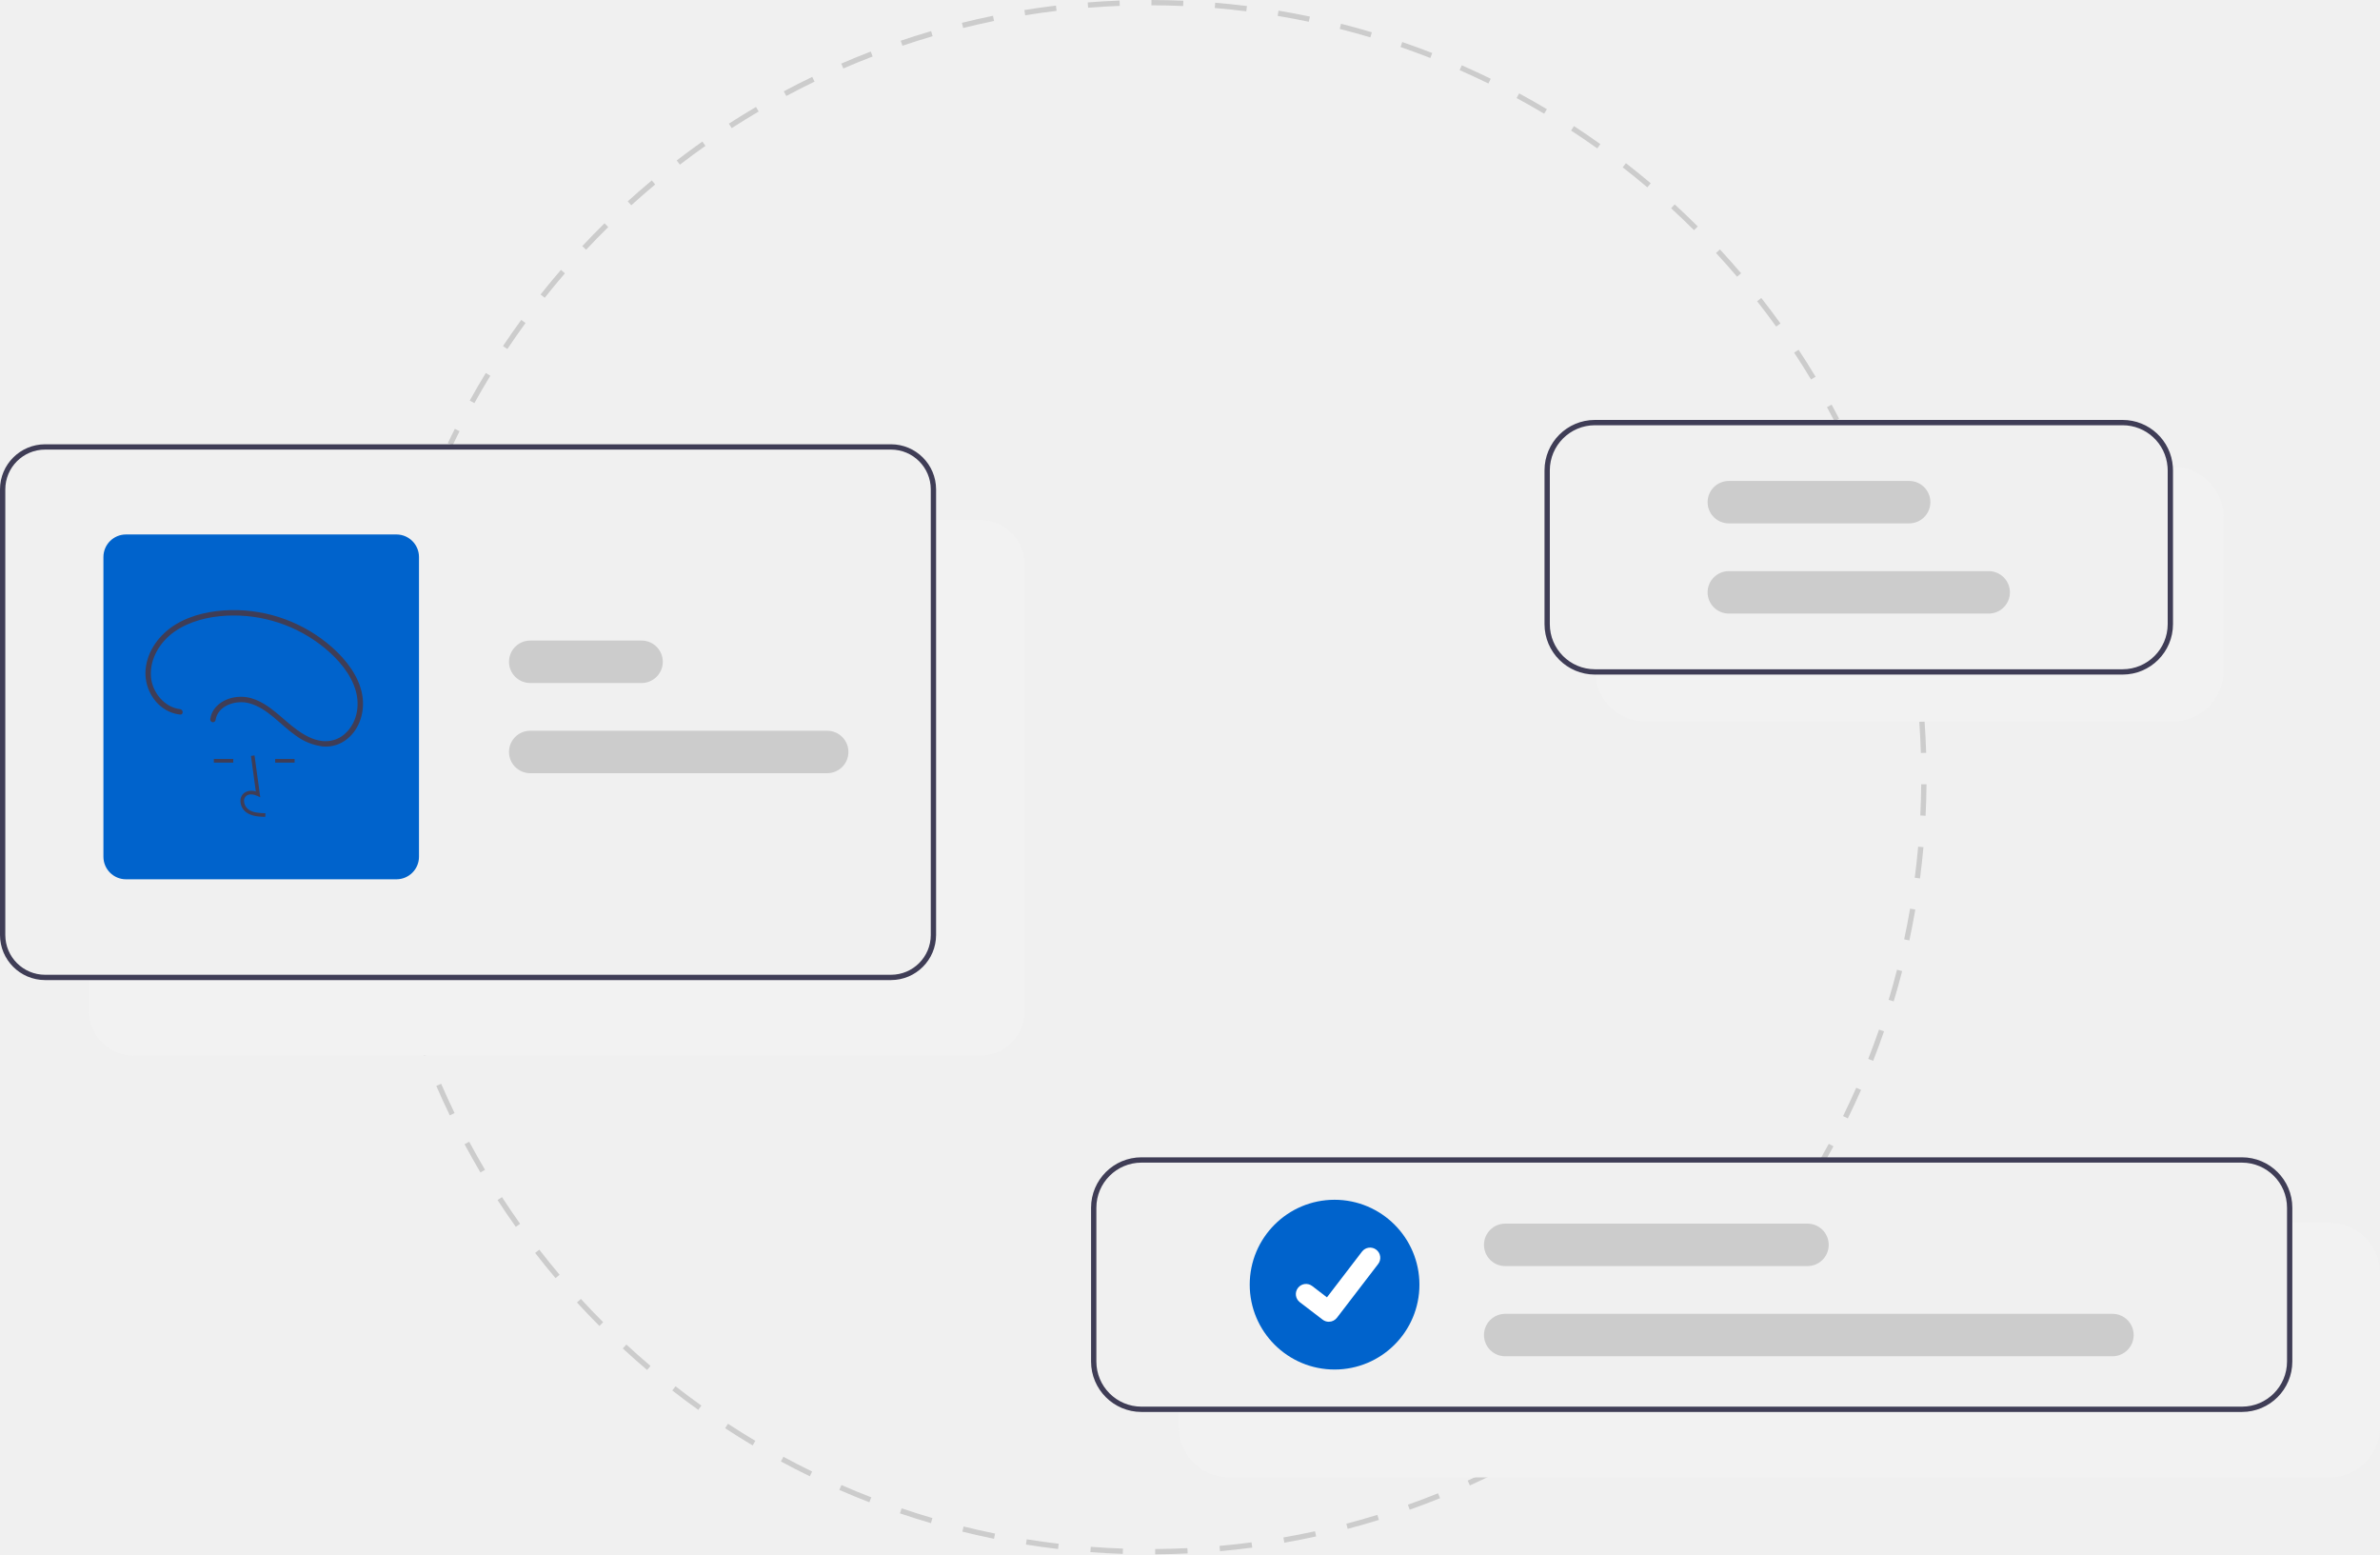
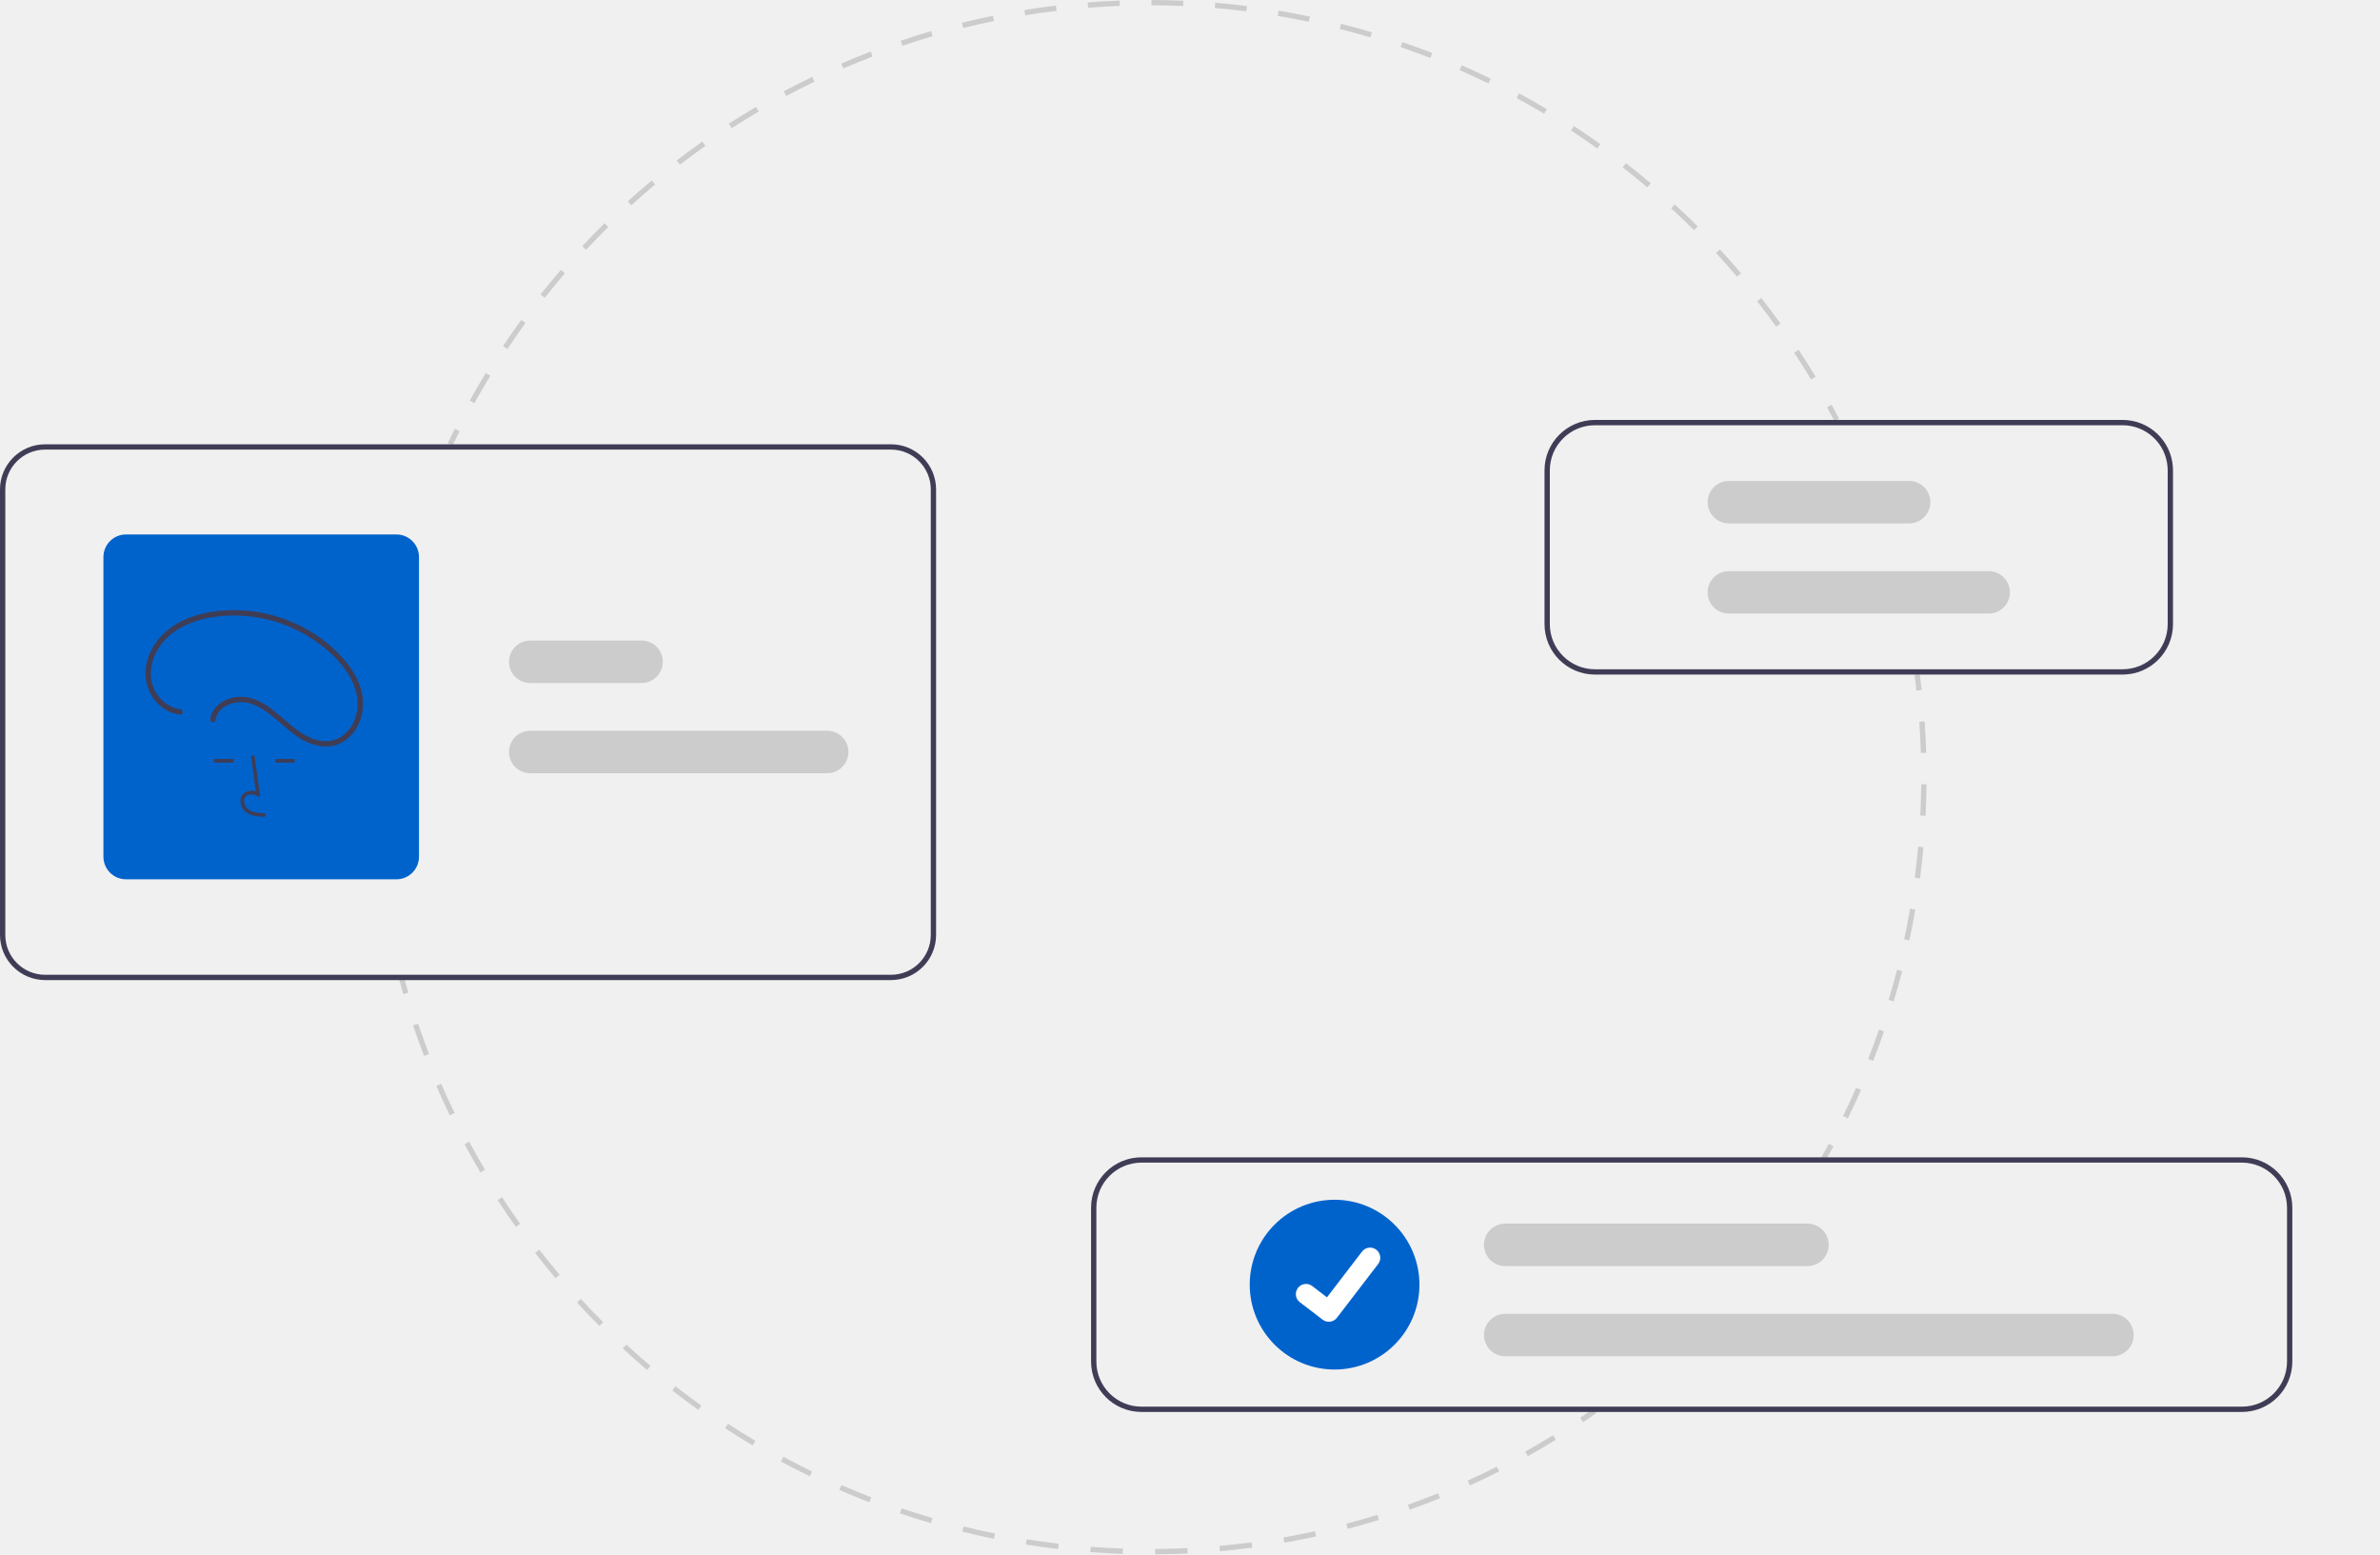
<svg xmlns="http://www.w3.org/2000/svg" data-name="Layer 1" width="897.5" height="585.991" viewBox="0 0 897.5 585.991">
  <path d="M748.235,693.189l-1.118-1.658q2.479-1.671,4.922-3.389l1.151,1.636Q750.731,691.508,748.235,693.189Z" transform="translate(-151.25 -157.0044)" fill="#ccc" />
  <path d="M586.882,742.996l-.014-2c4.044-.029,8.132-.142,12.15-.336l.097,1.998C595.069,742.853,590.953,742.966,586.882,742.996Zm-12.235-.163c-4.061-.138-8.171-.362-12.218-.667l.15-1.994c4.019.303,8.102.526,12.135.662Zm36.671-1.018-.179-1.992c4.014-.36,8.077-.811,12.076-1.339l.262,1.982C619.45,740.999,615.359,741.452,611.318,741.815Zm-61.069-.821c-4.042-.474-8.12-1.039-12.121-1.679l.316-1.975c3.973.635,8.023,1.196,12.038,1.667Zm85.32-2.382-.344-1.97c3.969-.694,7.98-1.482,11.922-2.344l.427,1.954C643.604,737.119,639.565,737.913,635.569,738.611Zm-109.48-1.481c-3.979-.809-7.996-1.713-11.938-2.688l.48-1.941c3.915.968,7.904,1.866,11.856,2.669Zm133.381-3.74-.508-1.935c3.9-1.025,7.831-2.148,11.684-3.336l.59,1.911C667.355,731.227,663.396,732.357,659.469,733.39Zm-157.161-2.145c-3.902-1.142-7.836-2.384-11.693-3.691l.642-1.895c3.831,1.299,7.738,2.532,11.613,3.666Zm180.54-5.068L682.179,724.293c3.8-1.35,7.623-2.799,11.363-4.307l.748,1.854C690.524,723.359,686.675,724.819,682.848,726.178Zm-203.758-2.804c-3.797-1.469-7.611-3.037-11.335-4.661l.799-1.833c3.699,1.613,7.487,3.17,11.258,4.629Zm226.45-6.348-.826-1.821c3.678-1.667,7.366-3.432,10.962-5.247l.901,1.785C712.957,713.57,709.243,715.348,705.54,717.026Zm-248.913-3.446c-3.655-1.78-7.322-3.662-10.9-5.594l.95-1.76c3.553,1.918,7.195,3.788,10.825,5.556ZM727.385,706.002l-.975-1.746c3.523-1.967,7.051-4.035,10.485-6.146l1.047,1.704C734.484,701.939,730.932,704.021,727.385,706.002Zm-292.311-4.061c-3.489-2.077-6.984-4.259-10.39-6.484l1.094-1.674c3.383,2.21,6.854,4.377,10.319,6.439Zm-20.499-13.395c-3.302-2.36-6.603-4.825-9.811-7.325l1.229-1.577c3.186,2.483,6.464,4.931,9.744,7.275Zm-19.307-15.05c-3.1-2.631-6.184-5.36-9.166-8.112l1.356-1.47c2.962,2.733,6.025,5.444,9.104,8.057Zm-17.985-16.596c-2.868-2.876-5.714-5.851-8.459-8.842l1.474-1.353c2.726,2.971,5.552,5.925,8.401,8.782ZM360.74,638.875c-2.616-3.099-5.204-6.298-7.694-9.51l1.581-1.226c2.473,3.189,5.044,6.367,7.642,9.445ZM345.755,619.544c-2.351-3.309-4.665-6.711-6.875-10.113l1.677-1.09c2.195,3.379,4.493,6.759,6.828,10.045ZM332.433,599.041c-2.068-3.492-4.088-7.075-6.006-10.647l1.762-.946c1.905,3.548,3.912,7.106,5.965,10.575Zm-11.56-21.535c-1.767-3.649-3.48-7.387-5.093-11.107l1.835-.795c1.601,3.695,3.303,7.406,5.058,11.031Zm-9.713-22.415c-1.456-3.789-2.851-7.658-4.145-11.5l1.895-.639c1.286,3.816,2.67,7.659,4.117,11.421Z" transform="translate(-151.25 -157.0044)" fill="#ccc" />
  <path d="M303.322,531.808q-.838-2.887-1.618-5.799l1.932-.518q.774,2.892,1.607,5.759Z" transform="translate(-151.25 -157.0044)" fill="#ccc" />
  <path d="M873.943,417.392q-.332-2.977-.723-5.935l1.983-.263q.394,2.979.729,5.976Z" transform="translate(-151.25 -157.0044)" fill="#ccc" />
  <path d="M848.066,578.66l-1.796-.879c1.718-3.51,3.388-7.104,4.963-10.684l1.831.806C851.477,571.507,849.796,575.126,848.066,578.66Zm9.552-21.71-1.862-.73c1.427-3.638,2.799-7.356,4.077-11.052l1.89.653C860.437,549.542,859.056,553.286,857.618,556.95Zm7.754-22.416-1.916-.576c1.127-3.749,2.192-7.567,3.163-11.349l1.937.498C867.579,526.914,866.507,530.759,865.372,534.534Zm5.9-22.975-1.956-.418c.817-3.823,1.567-7.715,2.228-11.57l1.971.338C872.851,503.791,872.096,507.71,871.273,511.559Zm4.013-23.381-1.983-.258c.504-3.871.936-7.812,1.284-11.713l1.992.178C876.228,480.313,875.793,484.281,875.285,488.178Zm2.11-23.63-1.998-.098c.191-3.898.305-7.862.34-11.779l2,.018C877.702,456.633,877.587,460.623,877.395,464.548Zm-1.785-23.662c-.12-3.91-.321-7.868-.598-11.764l1.995-.142c.278,3.922.48,7.907.602,11.844Z" transform="translate(-151.25 -157.0044)" fill="#ccc" />
  <path d="M839.736,594.437l-1.739-.987q1.474-2.597,2.896-5.227l1.759.951Q841.221,591.822,839.736,594.437Z" transform="translate(-151.25 -157.0044)" fill="#ccc" />
  <path d="M321.923,324.933l-1.805-.86q1.296-2.719,2.647-5.408l1.787.897Q323.211,322.233,321.923,324.933Z" transform="translate(-151.25 -157.0044)" fill="#ccc" />
  <path d="M330.136,308.993l-1.749-.971c1.939-3.494,3.977-6.993,6.056-10.401l1.707,1.042C334.085,302.048,332.062,305.523,330.136,308.993Zm504.064-8.926c-2.043-3.392-4.187-6.792-6.373-10.105l1.669-1.102c2.201,3.336,4.36,6.76,6.417,10.174Zm-491.615-11.481-1.663-1.11c2.219-3.322,4.537-6.644,6.89-9.872l1.616,1.178C347.092,281.988,344.789,285.287,342.585,288.586Zm478.46-8.46c-2.318-3.218-4.734-6.432-7.18-9.551l1.574-1.234c2.463,3.141,4.895,6.376,7.229,9.616Zm-464.378-10.86-1.567-1.243c2.484-3.13,5.066-6.25,7.673-9.274l1.514,1.307C361.698,263.058,359.134,266.157,356.667,269.266Zm449.634-7.941c-2.575-3.021-5.246-6.027-7.937-8.935l1.468-1.358c2.71,2.928,5.398,5.954,7.991,8.996ZM372.278,251.164l-1.46-1.367c2.728-2.914,5.555-5.812,8.403-8.615l1.403,1.425C377.795,245.391,374.987,248.27,372.278,251.164Zm417.79-7.378c-2.81-2.798-5.717-5.577-8.641-8.259l1.352-1.474c2.944,2.701,5.871,5.499,8.7,8.316ZM389.311,234.398l-1.344-1.481c2.957-2.682,6.01-5.34,9.076-7.9l1.282,1.535C395.28,229.094,392.247,231.734,389.311,234.398Zm383.145-6.771c-3.031-2.561-6.156-5.094-9.288-7.528l1.227-1.579c3.154,2.451,6.3,5.001,9.352,7.58Zm-364.803-8.547-1.218-1.586c3.165-2.431,6.425-4.83,9.689-7.132l1.152,1.635C414.032,214.283,410.795,216.666,407.652,219.08Zm345.927-6.124c-3.231-2.305-6.553-4.574-9.874-6.744l1.094-1.674c3.344,2.185,6.688,4.469,9.942,6.791ZM427.179,205.314,426.095,203.633c3.353-2.164,6.798-4.288,10.239-6.313l1.015,1.724C433.931,201.056,430.51,203.165,427.179,205.314Zm306.381-5.436c-3.406-2.031-6.904-4.021-10.396-5.912l.953-1.759c3.516,1.905,7.038,3.908,10.468,5.953Zm-285.795-6.682-.943-1.764c3.522-1.883,7.129-3.716,10.721-5.45l.869,1.801C454.846,189.505,451.264,191.327,447.765,193.196Zm264.768-4.71c-3.574-1.749-7.225-3.443-10.851-5.036l.804-1.831c3.651,1.604,7.327,3.31,10.925,5.071Zm-243.261-5.67-.794-1.836c3.66-1.583,7.405-3.113,11.131-4.546l.718,1.867C476.626,179.724,472.907,181.243,469.272,182.816Zm221.36-3.95c-3.697-1.444-7.476-2.832-11.233-4.124l.65-1.892c3.783,1.301,7.588,2.698,11.311,4.152Zm-199.077-4.619-.64-1.895c3.784-1.278,7.641-2.493,11.464-3.611l.561,1.92C499.143,171.771,495.312,172.978,491.555,174.247Zm176.448-3.16c-3.808-1.135-7.69-2.205-11.539-3.181l.491-1.938c3.876.982,7.785,2.06,11.619,3.202Zm-153.542-3.538-.481-1.941c3.874-.96,7.817-1.853,11.719-2.65l.401,1.959C522.225,165.709,518.309,166.595,514.462,167.549Zm130.338-2.342c-3.871-.812-7.822-1.557-11.745-2.212l.33-1.973c3.95.66,7.929,1.41,11.826,2.228Zm-106.944-2.444-.32-1.975c3.941-.639,7.951-1.204,11.916-1.679l.238,1.985C545.752,161.566,541.77,162.128,537.856,162.762Zm83.373-1.495c-3.927-.491-7.926-.909-11.886-1.24l.167-1.993c3.988.333,8.015.753,11.969,1.249Zm-59.646-1.355-.157-1.994c3.979-.313,8.021-.549,12.013-.701l.076,1.999C569.55,159.367,565.535,159.601,561.583,159.913Zm35.832-.639c-3.96-.169-7.98-.26-11.949-.27l.005-2c3.995.01,8.042.101,12.029.271Z" transform="translate(-151.25 -157.0044)" fill="#ccc" />
  <path d="M843.018,315.788q-1.382-2.654-2.816-5.274l1.754-.96q1.444,2.639,2.835,5.311Z" transform="translate(-151.25 -157.0044)" fill="#ccc" />
-   <path d="M520.75,353.003h-18.5v156.5a15.018,15.018,0,0,1-15,15H184.75v13.5a17.024,17.024,0,0,0,17,17h319a17.024,17.024,0,0,0,17-17v-168A17.024,17.024,0,0,0,520.75,353.003Z" transform="translate(-151.25 -157.0044)" fill="#f2f2f2" />
  <path d="M487.25,324.503h-319a17.024,17.024,0,0,0-17,17v168a17.024,17.024,0,0,0,17,17h319a17.024,17.024,0,0,0,17-17v-168A17.024,17.024,0,0,0,487.25,324.503Zm15,185a15.018,15.018,0,0,1-15,15h-319a15.018,15.018,0,0,1-15-15v-168a15.018,15.018,0,0,1,15-15h319a15.018,15.018,0,0,1,15,15Z" transform="translate(-151.25 -157.0044)" fill="#3f3d56" />
  <path d="M463.191,448.503h-112a8,8,0,1,1,0-16h112a8,8,0,0,1,0,16Z" transform="translate(-151.25 -157.0044)" fill="#ccc" />
  <path d="M393.191,414.503h-42a8,8,0,1,1,0-16h42a8,8,0,0,1,0,16Z" transform="translate(-151.25 -157.0044)" fill="#ccc" />
  <path d="M300.75,488.503h-102a8.51,8.51,0,0,1-8.5-8.5v-113a8.51,8.51,0,0,1,8.5-8.5h102a8.51,8.51,0,0,1,8.5,8.5v113A8.51,8.51,0,0,1,300.75,488.503Z" transform="translate(-151.25 -157.0044)" fill="#0063cc" />
  <path d="M251.294,464.966c-2.249-.063-5.048-.141-7.203-1.716a5.533,5.533,0,0,1-2.177-4.131,3.721,3.721,0,0,1,1.265-3.056,4.802,4.802,0,0,1,4.543-.654l-1.836-13.418,1.348-.185,2.159,15.775-1.125-.516c-1.305-.599-3.096-.903-4.209.038a2.39,2.39,0,0,0-.784,1.969,4.181,4.181,0,0,0,1.62,3.08c1.677,1.226,3.908,1.384,6.439,1.455Z" transform="translate(-151.25 -157.0044)" fill="#3f3d56" />
  <rect x="80.643" y="286.144" width="7.327" height="1.36" fill="#3f3d56" />
  <rect x="103.77" y="286.144" width="7.327" height="1.36" fill="#3f3d56" />
  <path d="M219.163,424.362c-5.9-.673-10.47-6.326-10.972-12.063-.597-6.824,3.377-13.306,8.829-17.135,5.702-4.005,12.806-5.677,19.679-6.045a54.085,54.085,0,0,1,36.969,12.185c5.15,4.278,9.96,9.727,11.783,16.308,1.583,5.716.295,12.191-4.302,16.194a10.868,10.868,0,0,1-8.34,2.568c-3.567-.37-6.858-2.246-9.707-4.317-5.542-4.029-10.091-9.642-16.843-11.748-4.951-1.544-11.375-.185-14.4,4.292a8.149,8.149,0,0,0-1.301,3.414,1.057,1.057,0,0,0,.713,1.255,1.027,1.027,0,0,0,1.255-.713c.794-5.639,7.728-7.743,12.593-6.455,7.094,1.878,11.856,8.208,17.676,12.23a21.48,21.48,0,0,0,10.294,4.109,12.782,12.782,0,0,0,8.981-2.759c4.972-3.926,6.874-10.679,5.774-16.759-1.273-7.041-6.012-13.075-11.212-17.747a56.083,56.083,0,0,0-38.327-14.159c-7.192.165-14.697,1.65-20.893,5.452-6.01,3.687-10.656,9.857-11.263,17.028-.534,6.312,2.852,12.914,8.665,15.679a13.57,13.57,0,0,0,4.348,1.227c1.303.149,1.292-1.893,0-2.041Z" transform="translate(-151.25 -157.0044)" fill="#3f3d56" />
-   <path d="M1029.75,618.003h-16.06v52.32a17.024,17.024,0,0,1-17,17H595.75v7.68a19.017,19.017,0,0,0,19,19h415a19.017,19.017,0,0,0,19-19v-58A19.017,19.017,0,0,0,1029.75,618.003Z" transform="translate(-151.25 -157.0044)" fill="#f2f2f2" />
  <path d="M996.69,593.323h-415a19.017,19.017,0,0,0-19,19v58a19.017,19.017,0,0,0,19,19h415a19.017,19.017,0,0,0,19-19v-58A19.017,19.017,0,0,0,996.69,593.323Zm17,77a17.024,17.024,0,0,1-17,17h-415a17.024,17.024,0,0,1-17-17v-58a17.024,17.024,0,0,1,17-17h415a17.024,17.024,0,0,1,17,17Z" transform="translate(-151.25 -157.0044)" fill="#3f3d56" />
  <path d="M654.521,609.326a32,32,0,1,0,32,32A32.037,32.037,0,0,0,654.521,609.326Z" transform="translate(-151.25 -157.0044)" fill="#0063cc" />
  <path d="M947.86,668.326h-229a8,8,0,1,1,0-16h229a8,8,0,0,1,0,16Z" transform="translate(-151.25 -157.0044)" fill="#ccc" />
  <path d="M832.86,634.326h-114a8,8,0,1,1,0-16h114a8,8,0,0,1,0,16Z" transform="translate(-151.25 -157.0044)" fill="#ccc" />
  <path id="b075a903-93c9-45c1-bbfc-445555d45864-1115" data-name="Path 395" d="M652.351,655.318a3.812,3.812,0,0,1-2.293-.762l-.041-.031-8.638-6.608a3.839,3.839,0,0,1,4.671-6.093l5.595,4.29L664.866,628.867a3.837,3.837,0,0,1,5.38-.711l.001.001-.082.114.084-.114a3.842,3.842,0,0,1,.71,5.381l-15.551,20.279a3.839,3.839,0,0,1-3.053,1.497Z" transform="translate(-151.25 -157.0044)" fill="#fff" />
-   <path d="M970.75,333.003h-2.12q.06.645.06,1.32v58a17.024,17.024,0,0,1-17,17H752.75v.68c0,.44.02.88.05,1.32a19.004,19.004,0,0,0,18.95,17.68h199a19.017,19.017,0,0,0,19-19v-58A19.017,19.017,0,0,0,970.75,333.003Z" transform="translate(-151.25 -157.0044)" fill="#f2f2f2" />
  <path d="M970.64,333.003a19.004,19.004,0,0,0-18.95-17.68h-199a19.017,19.017,0,0,0-19,19v58a19.017,19.017,0,0,0,19,19h199a19.017,19.017,0,0,0,19-19v-58C970.69,333.883,970.67,333.443,970.64,333.003Zm-1.95,59.32a17.024,17.024,0,0,1-17,17h-199a17.024,17.024,0,0,1-17-17v-58a17.024,17.024,0,0,1,17-17h199a17.016,17.016,0,0,1,16.94,15.68q.06.645.06,1.32Z" transform="translate(-151.25 -157.0044)" fill="#3f3d56" />
  <path d="M901.191,388.326h-98a8,8,0,1,1,0-16h98a8,8,0,0,1,0,16Z" transform="translate(-151.25 -157.0044)" fill="#ccc" />
  <path d="M871.191,354.326h-68a8,8,0,1,1,0-16h68a8,8,0,0,1,0,16Z" transform="translate(-151.25 -157.0044)" fill="#ccc" />
</svg>
